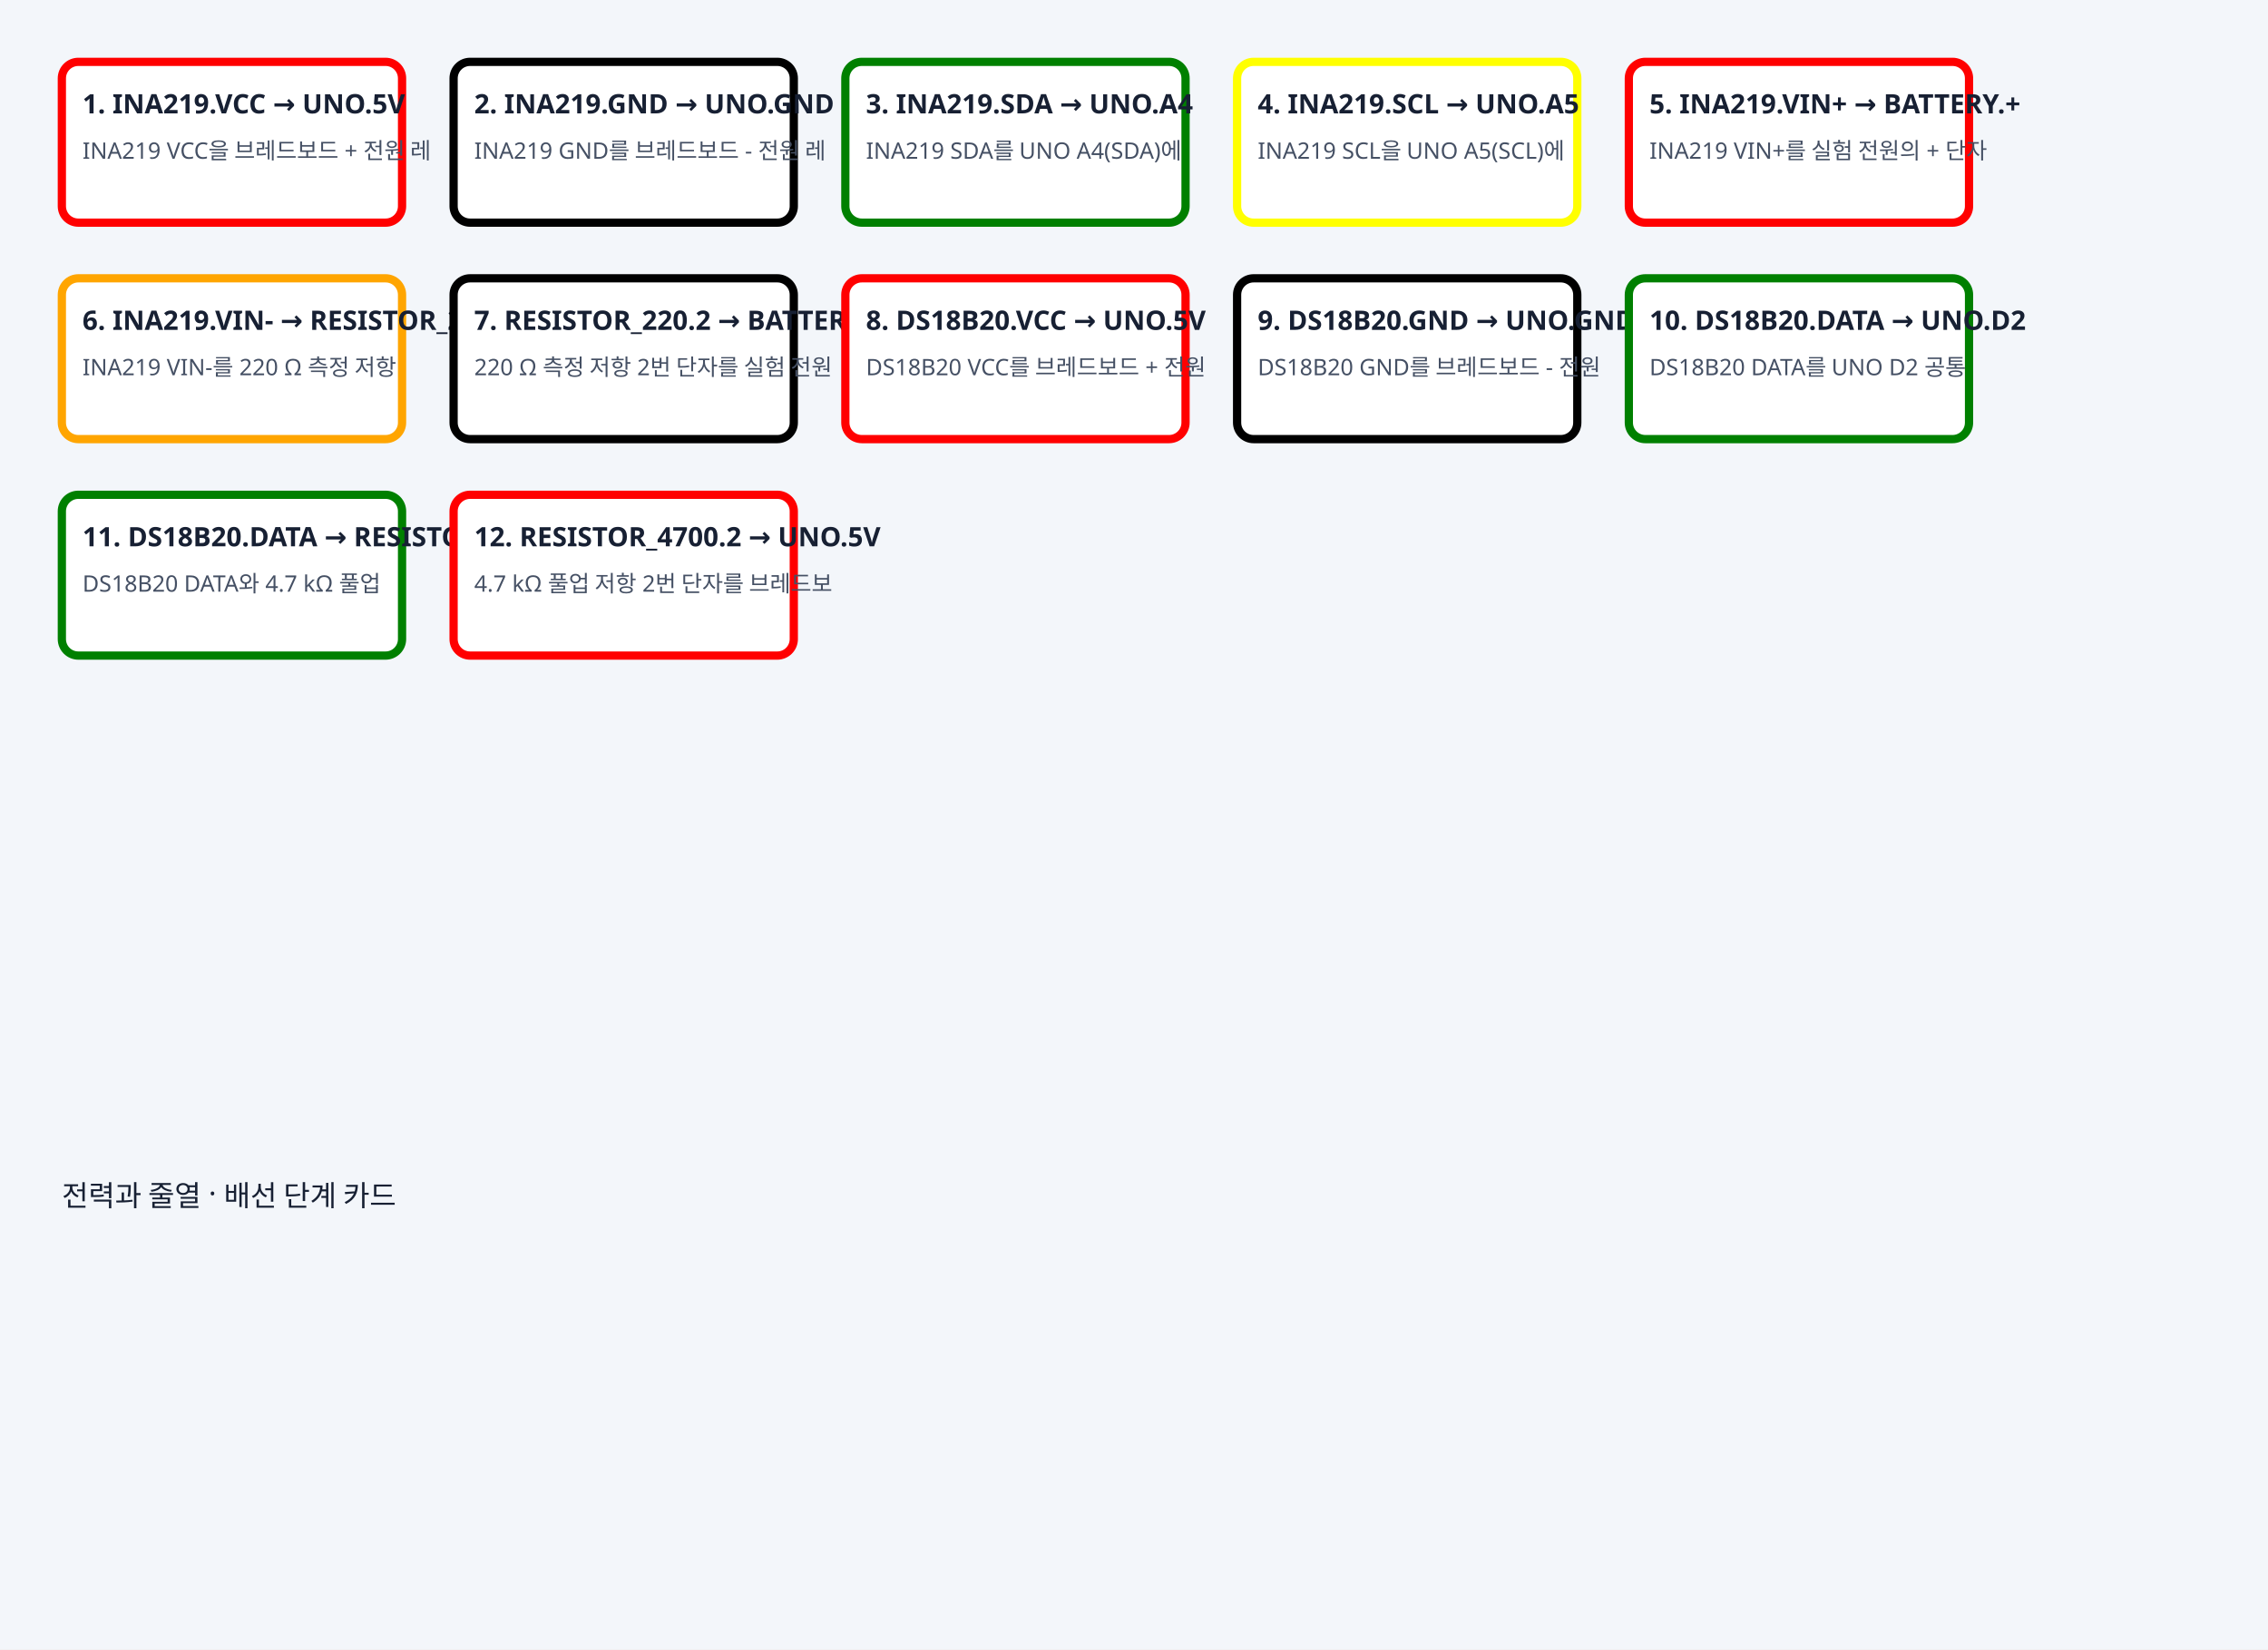
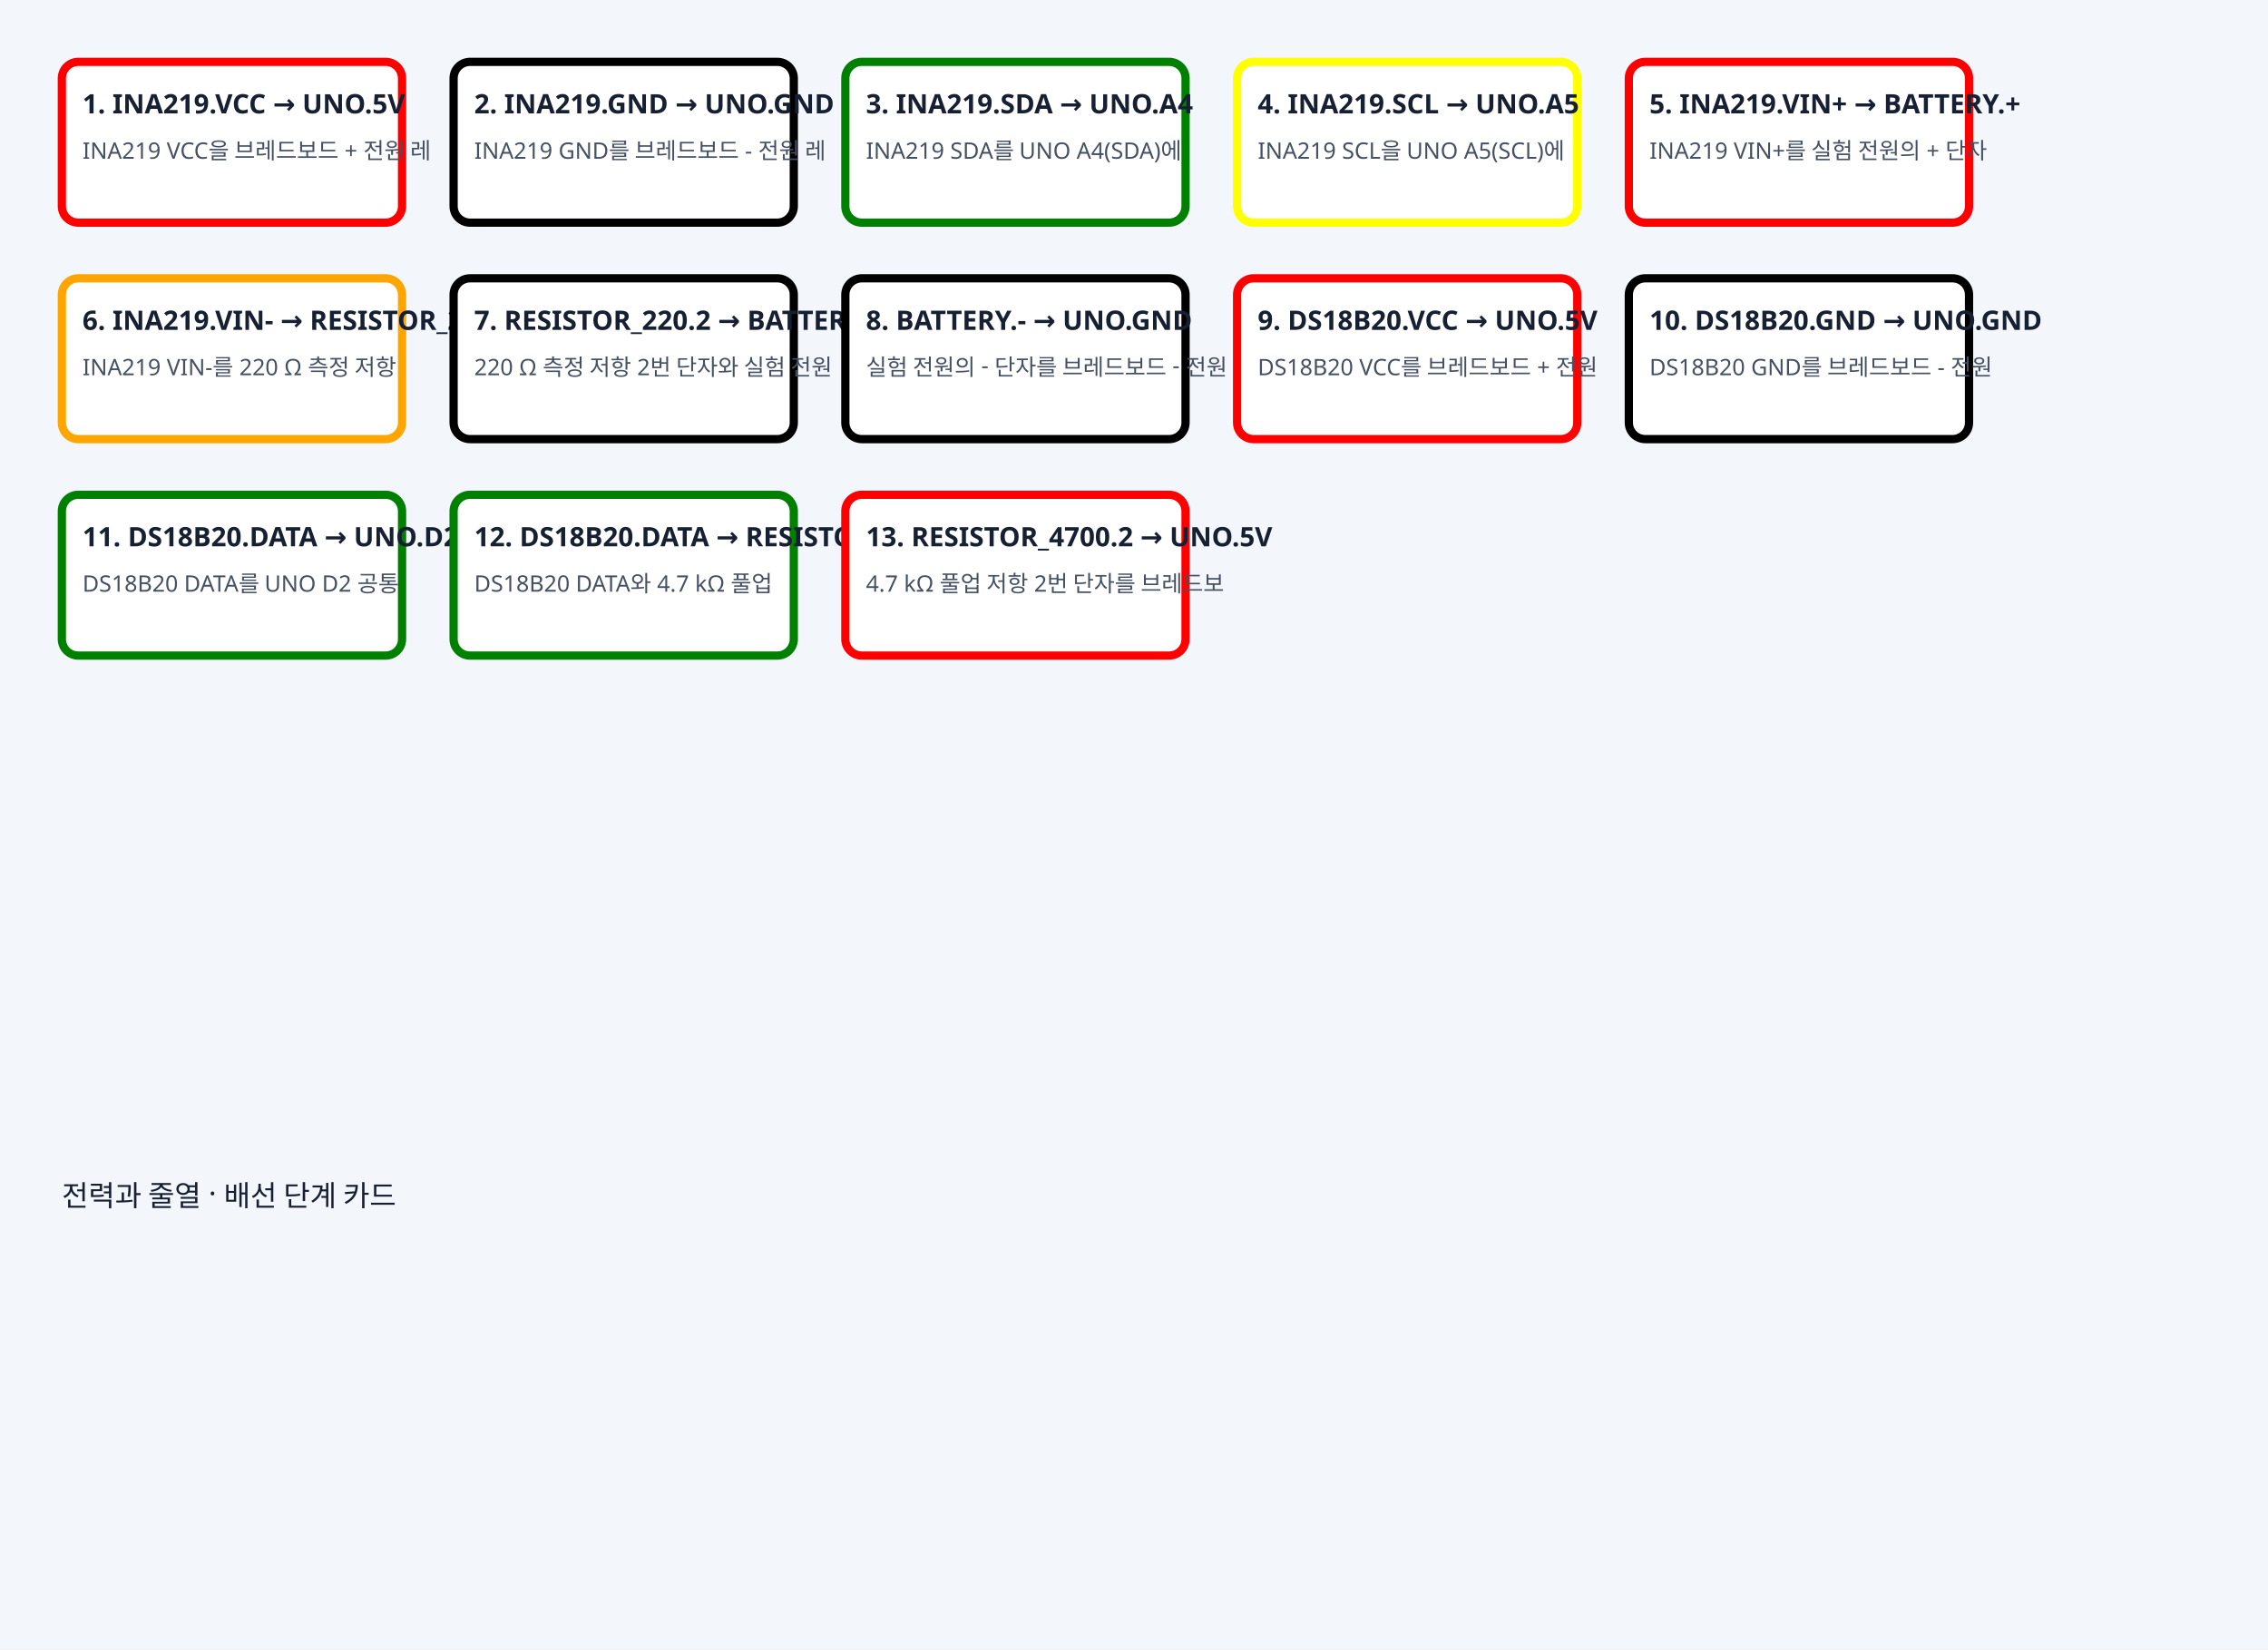
<svg xmlns="http://www.w3.org/2000/svg" width="1100" height="800" viewBox="0 0 1100 800">
  <rect width="100%" height="100%" fill="#f3f6fa" />
  <text x="30" y="585" font-family="sans-serif" font-size="14" fill="#172033">전력과 줄열 · 배선 단계 카드</text>
  <g>
    <rect x="30" y="30" width="165" height="78" rx="8" fill="#ffffff" stroke="red" stroke-width="4" />
    <text x="40" y="55" font-family="sans-serif" font-size="13" font-weight="700" fill="#172033">1. INA219.VCC → UNO.5V</text>
    <text x="40" y="77" font-family="sans-serif" font-size="11" fill="#455064">INA219 VCC을 브레드보드 + 전원 레</text>
  </g>
  <g>
    <rect x="220" y="30" width="165" height="78" rx="8" fill="#ffffff" stroke="black" stroke-width="4" />
    <text x="230" y="55" font-family="sans-serif" font-size="13" font-weight="700" fill="#172033">2. INA219.GND → UNO.GND</text>
    <text x="230" y="77" font-family="sans-serif" font-size="11" fill="#455064">INA219 GND를 브레드보드 - 전원 레</text>
  </g>
  <g>
    <rect x="410" y="30" width="165" height="78" rx="8" fill="#ffffff" stroke="green" stroke-width="4" />
    <text x="420" y="55" font-family="sans-serif" font-size="13" font-weight="700" fill="#172033">3. INA219.SDA → UNO.A4</text>
    <text x="420" y="77" font-family="sans-serif" font-size="11" fill="#455064">INA219 SDA를 UNO A4(SDA)에</text>
  </g>
  <g>
    <rect x="600" y="30" width="165" height="78" rx="8" fill="#ffffff" stroke="yellow" stroke-width="4" />
    <text x="610" y="55" font-family="sans-serif" font-size="13" font-weight="700" fill="#172033">4. INA219.SCL → UNO.A5</text>
    <text x="610" y="77" font-family="sans-serif" font-size="11" fill="#455064">INA219 SCL을 UNO A5(SCL)에</text>
  </g>
  <g>
    <rect x="790" y="30" width="165" height="78" rx="8" fill="#ffffff" stroke="red" stroke-width="4" />
    <text x="800" y="55" font-family="sans-serif" font-size="13" font-weight="700" fill="#172033">5. INA219.VIN+ → BATTERY.+</text>
    <text x="800" y="77" font-family="sans-serif" font-size="11" fill="#455064">INA219 VIN+를 실험 전원의 + 단자</text>
  </g>
  <g>
    <rect x="30" y="135" width="165" height="78" rx="8" fill="#ffffff" stroke="orange" stroke-width="4" />
    <text x="40" y="160" font-family="sans-serif" font-size="13" font-weight="700" fill="#172033">6. INA219.VIN- → RESISTOR_220.1</text>
    <text x="40" y="182" font-family="sans-serif" font-size="11" fill="#455064">INA219 VIN-를 220 Ω 측정 저항</text>
  </g>
  <g>
    <rect x="220" y="135" width="165" height="78" rx="8" fill="#ffffff" stroke="black" stroke-width="4" />
    <text x="230" y="160" font-family="sans-serif" font-size="13" font-weight="700" fill="#172033">7. RESISTOR_220.2 → BATTERY.-</text>
-     <text x="230" y="182" font-family="sans-serif" font-size="11" fill="#455064">220 Ω 측정 저항 2번 단자를 실험 전원</text>
+     <text x="230" y="182" font-family="sans-serif" font-size="11" fill="#455064">220 Ω 측정 저항 2번 단자와 실험 전원</text>
  </g>
  <g>
-     <rect x="410" y="135" width="165" height="78" rx="8" fill="#ffffff" stroke="red" stroke-width="4" />
-     <text x="420" y="160" font-family="sans-serif" font-size="13" font-weight="700" fill="#172033">8. DS18B20.VCC → UNO.5V</text>
-     <text x="420" y="182" font-family="sans-serif" font-size="11" fill="#455064">DS18B20 VCC를 브레드보드 + 전원 </text>
+     <rect x="410" y="135" width="165" height="78" rx="8" fill="#ffffff" stroke="black" stroke-width="4" />
+     <text x="420" y="160" font-family="sans-serif" font-size="13" font-weight="700" fill="#172033">8. BATTERY.- → UNO.GND</text>
+     <text x="420" y="182" font-family="sans-serif" font-size="11" fill="#455064">실험 전원의 - 단자를 브레드보드 - 전원 </text>
  </g>
  <g>
-     <rect x="600" y="135" width="165" height="78" rx="8" fill="#ffffff" stroke="black" stroke-width="4" />
-     <text x="610" y="160" font-family="sans-serif" font-size="13" font-weight="700" fill="#172033">9. DS18B20.GND → UNO.GND</text>
-     <text x="610" y="182" font-family="sans-serif" font-size="11" fill="#455064">DS18B20 GND를 브레드보드 - 전원 </text>
+     <rect x="600" y="135" width="165" height="78" rx="8" fill="#ffffff" stroke="red" stroke-width="4" />
+     <text x="610" y="160" font-family="sans-serif" font-size="13" font-weight="700" fill="#172033">9. DS18B20.VCC → UNO.5V</text>
+     <text x="610" y="182" font-family="sans-serif" font-size="11" fill="#455064">DS18B20 VCC를 브레드보드 + 전원 </text>
  </g>
  <g>
-     <rect x="790" y="135" width="165" height="78" rx="8" fill="#ffffff" stroke="green" stroke-width="4" />
-     <text x="800" y="160" font-family="sans-serif" font-size="13" font-weight="700" fill="#172033">10. DS18B20.DATA → UNO.D2</text>
-     <text x="800" y="182" font-family="sans-serif" font-size="11" fill="#455064">DS18B20 DATA를 UNO D2 공통 </text>
+     <rect x="790" y="135" width="165" height="78" rx="8" fill="#ffffff" stroke="black" stroke-width="4" />
+     <text x="800" y="160" font-family="sans-serif" font-size="13" font-weight="700" fill="#172033">10. DS18B20.GND → UNO.GND</text>
+     <text x="800" y="182" font-family="sans-serif" font-size="11" fill="#455064">DS18B20 GND를 브레드보드 - 전원 </text>
  </g>
  <g>
    <rect x="30" y="240" width="165" height="78" rx="8" fill="#ffffff" stroke="green" stroke-width="4" />
-     <text x="40" y="265" font-family="sans-serif" font-size="13" font-weight="700" fill="#172033">11. DS18B20.DATA → RESISTOR_4700.1</text>
-     <text x="40" y="287" font-family="sans-serif" font-size="11" fill="#455064">DS18B20 DATA와 4.7 kΩ 풀업 </text>
+     <text x="40" y="265" font-family="sans-serif" font-size="13" font-weight="700" fill="#172033">11. DS18B20.DATA → UNO.D2</text>
+     <text x="40" y="287" font-family="sans-serif" font-size="11" fill="#455064">DS18B20 DATA를 UNO D2 공통 </text>
  </g>
  <g>
-     <rect x="220" y="240" width="165" height="78" rx="8" fill="#ffffff" stroke="red" stroke-width="4" />
-     <text x="230" y="265" font-family="sans-serif" font-size="13" font-weight="700" fill="#172033">12. RESISTOR_4700.2 → UNO.5V</text>
-     <text x="230" y="287" font-family="sans-serif" font-size="11" fill="#455064">4.7 kΩ 풀업 저항 2번 단자를 브레드보</text>
+     <rect x="220" y="240" width="165" height="78" rx="8" fill="#ffffff" stroke="green" stroke-width="4" />
+     <text x="230" y="265" font-family="sans-serif" font-size="13" font-weight="700" fill="#172033">12. DS18B20.DATA → RESISTOR_4700.1</text>
+     <text x="230" y="287" font-family="sans-serif" font-size="11" fill="#455064">DS18B20 DATA와 4.7 kΩ 풀업 </text>
+   </g>
+   <g>
+     <rect x="410" y="240" width="165" height="78" rx="8" fill="#ffffff" stroke="red" stroke-width="4" />
+     <text x="420" y="265" font-family="sans-serif" font-size="13" font-weight="700" fill="#172033">13. RESISTOR_4700.2 → UNO.5V</text>
+     <text x="420" y="287" font-family="sans-serif" font-size="11" fill="#455064">4.7 kΩ 풀업 저항 2번 단자를 브레드보</text>
  </g>
</svg>
